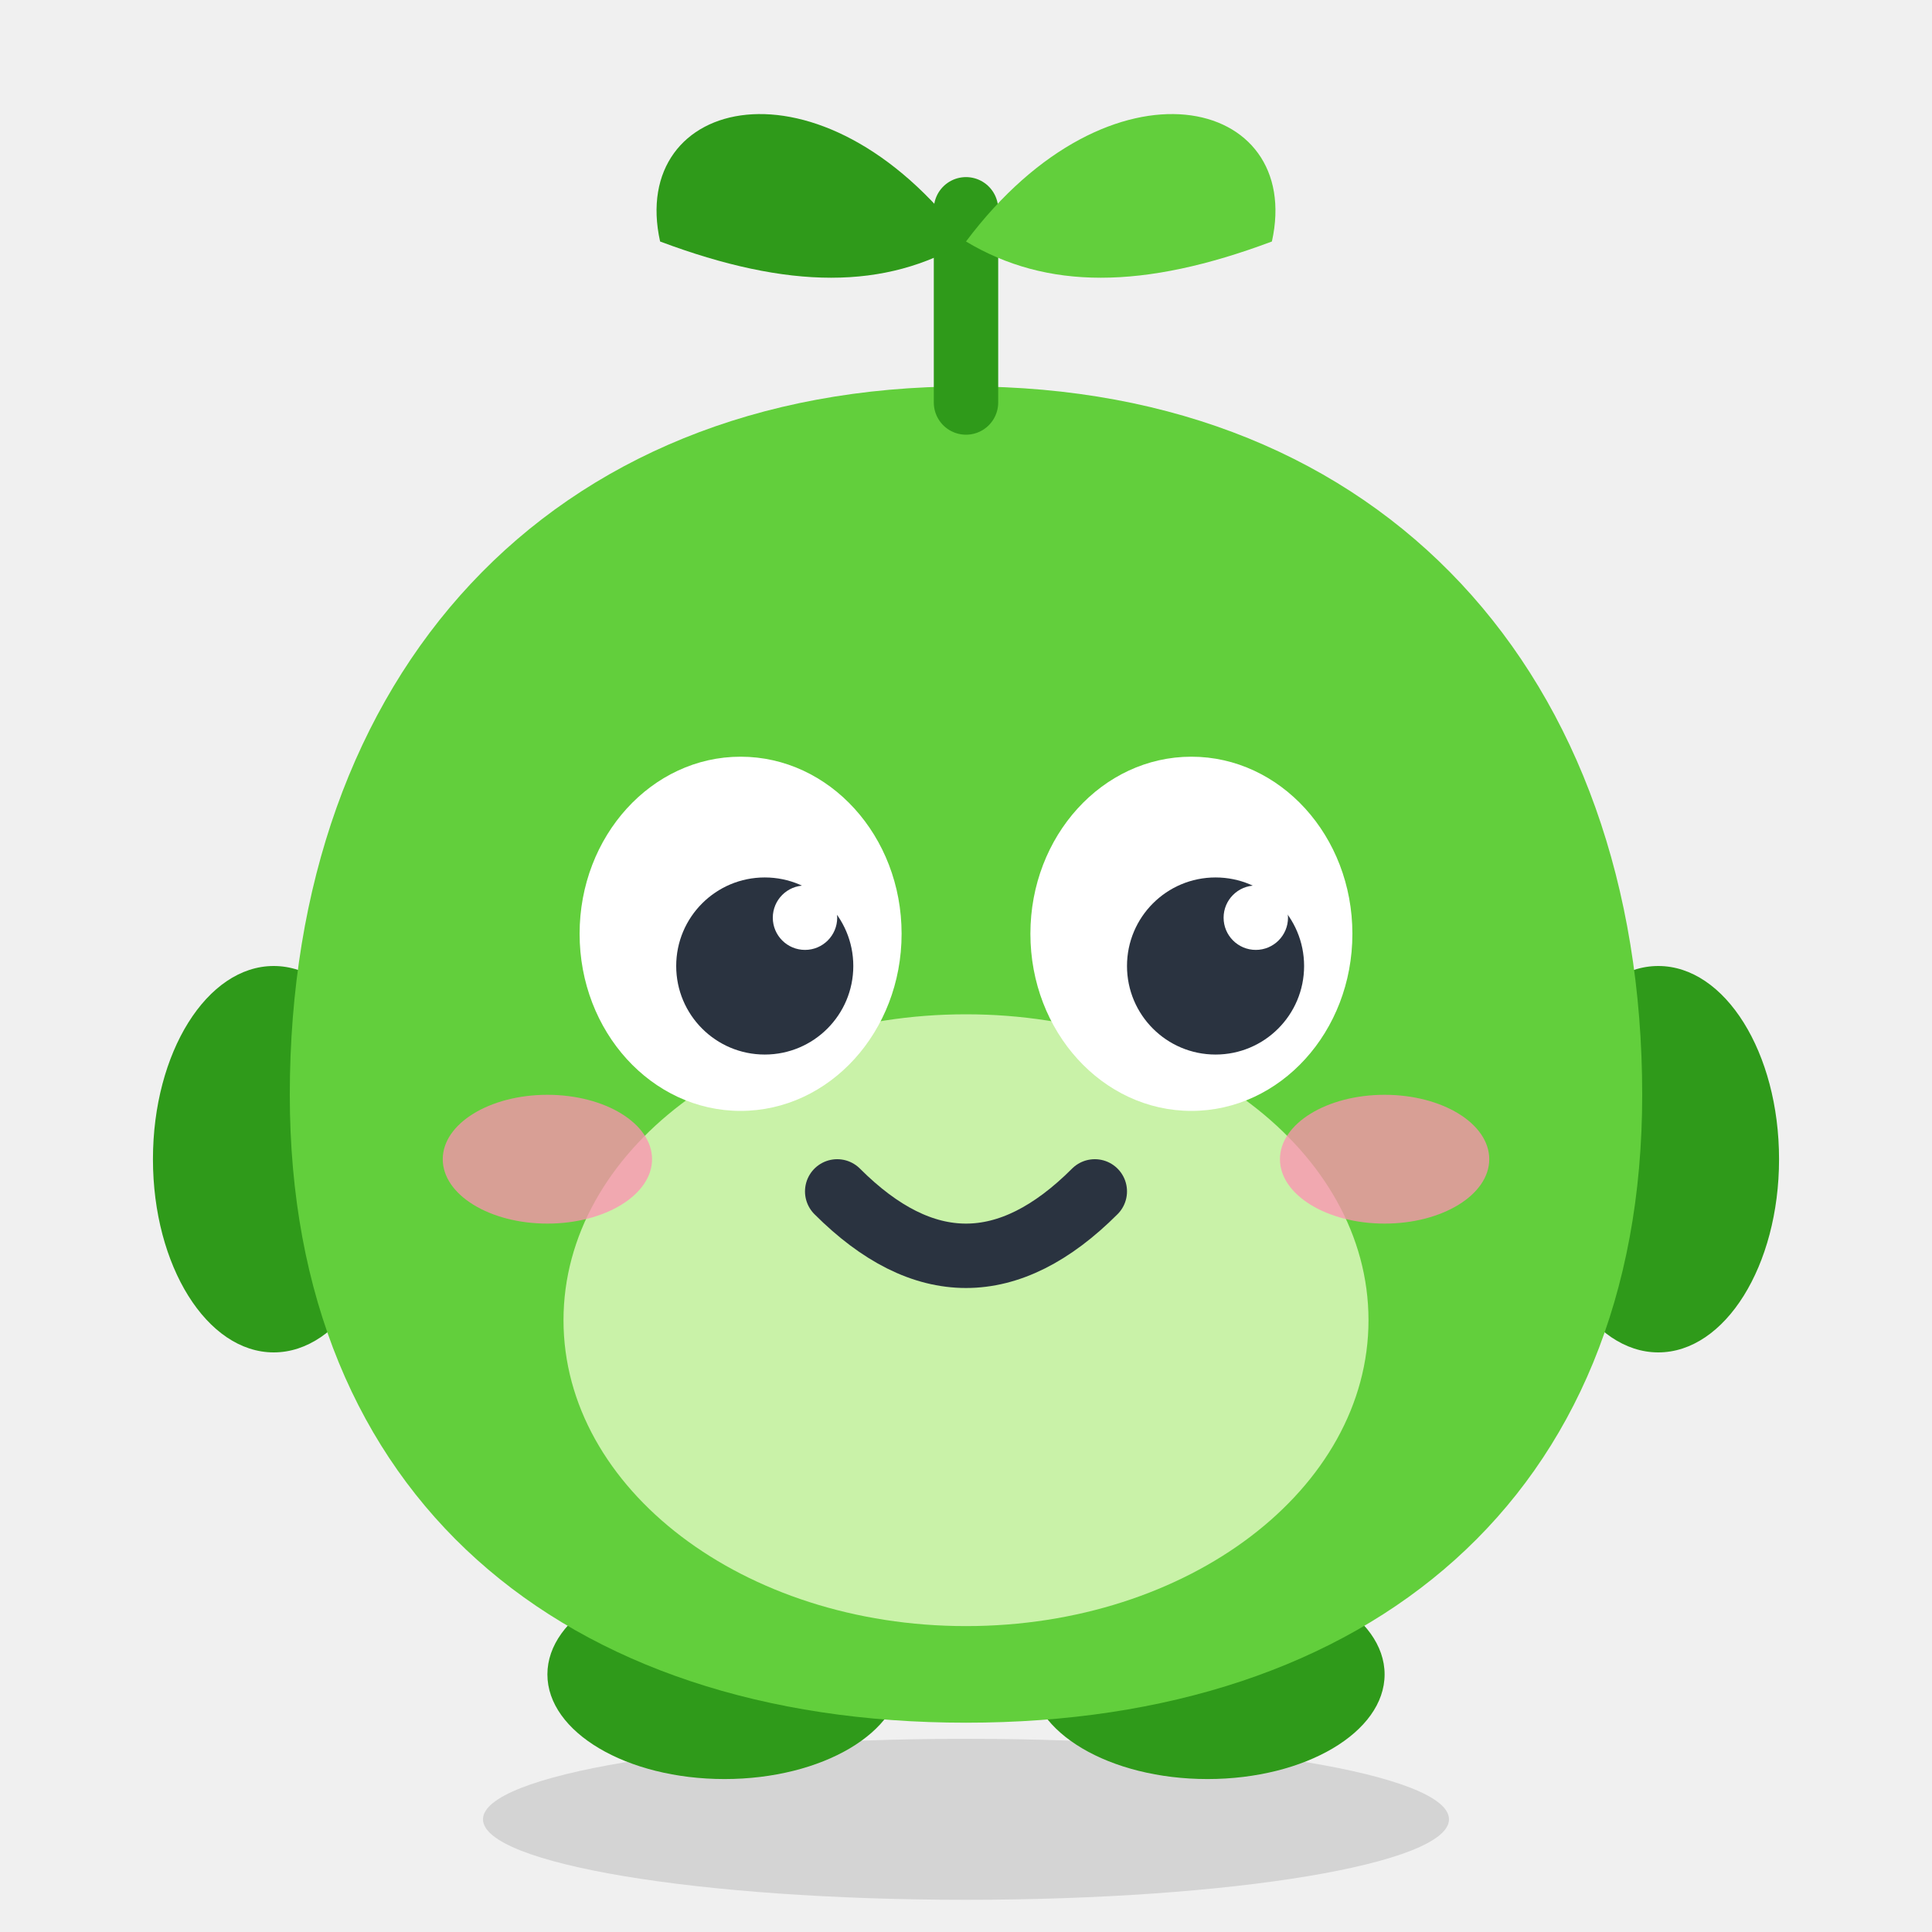
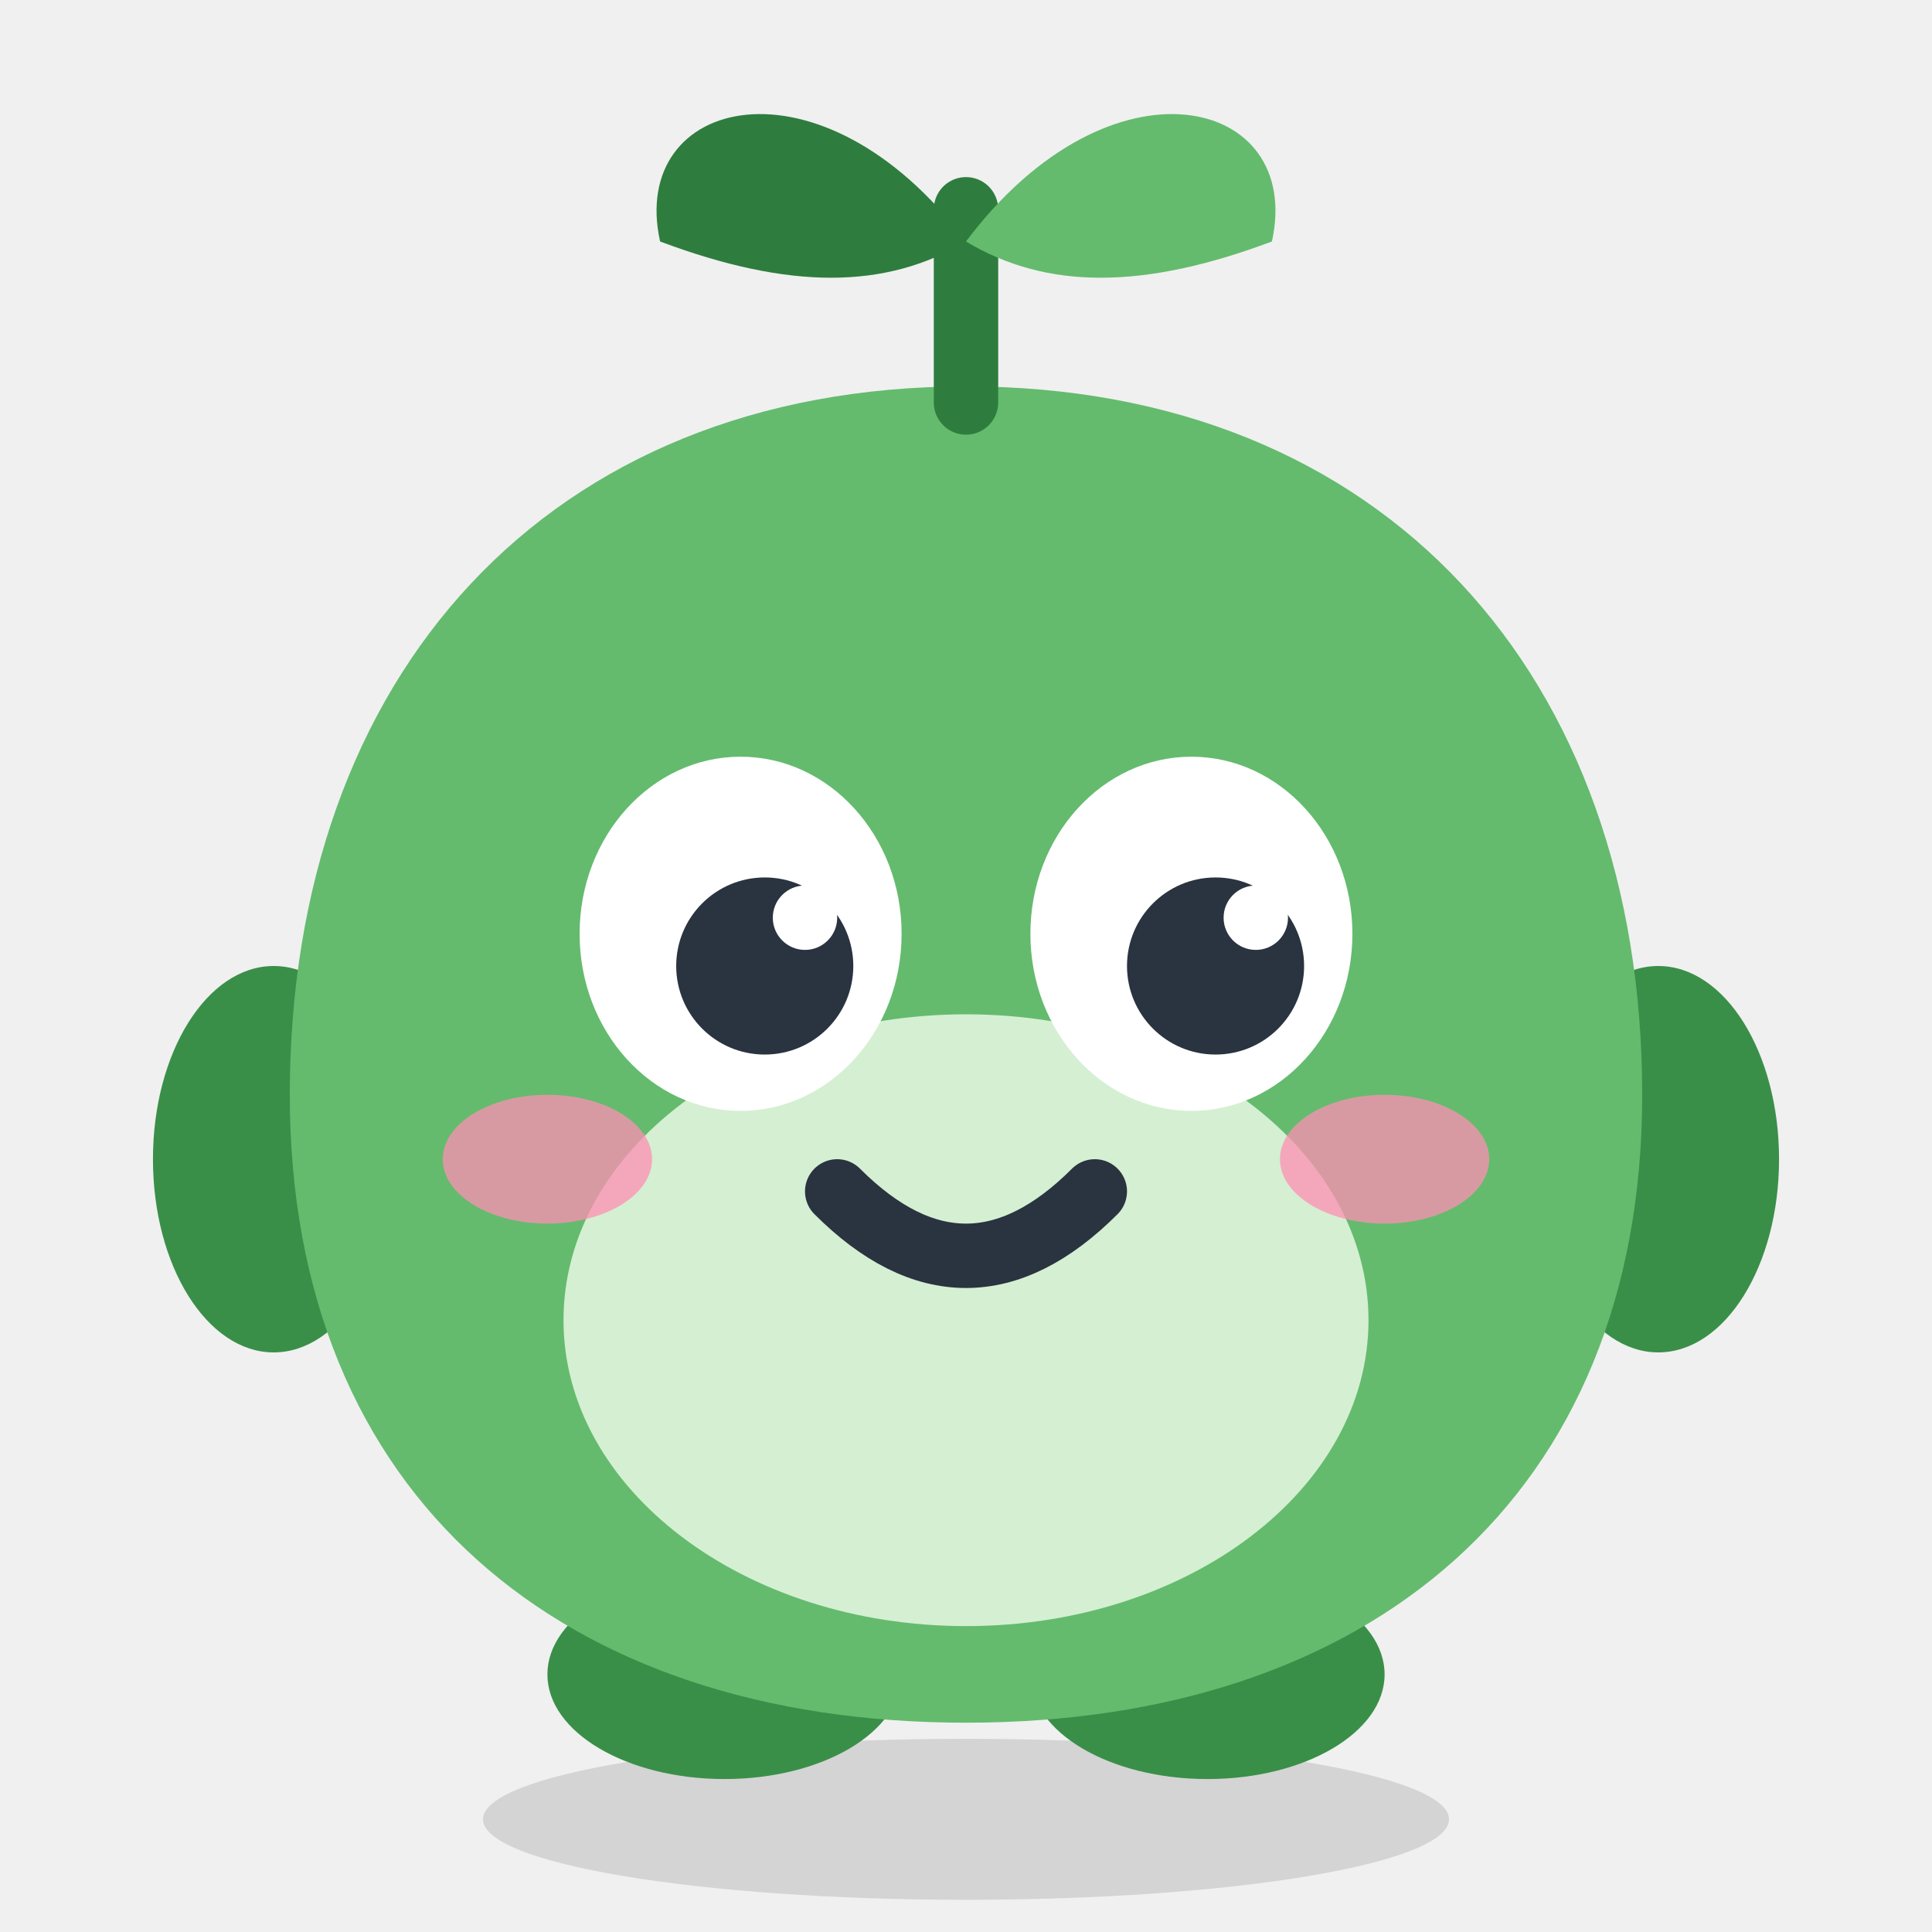
<svg xmlns="http://www.w3.org/2000/svg" viewBox="0 0 120 120">
  <ellipse cx="60" cy="113" rx="30" ry="5" fill="rgba(0,0,0,.12)" />
  <g class="mbody">
-     <ellipse cx="45" cy="104" rx="11" ry="6.5" fill="#2f9a1a" />
-     <ellipse cx="75" cy="104" rx="11" ry="6.5" fill="#2f9a1a" />
-     <ellipse class="arm l" cx="17" cy="72" rx="7.5" ry="12" fill="#2f9a1a" />
-     <ellipse class="arm r" cx="103" cy="72" rx="7.5" ry="12" fill="#2f9a1a" />
-     <path d="M60 24c26 0 42 18 42 44 0 25-17 39-42 39S18 93 18 68c0-26 16-44 42-44z" fill="#62cf3c" />
-     <ellipse cx="60" cy="82" rx="25" ry="19" fill="#c9f2a8" />
-     <path d="M60 25V13" stroke="#2f9a1a" stroke-width="4" stroke-linecap="round" />
-     <path d="M60 15C51 3 39 6 41 15c8 3 14 3 19 0z" fill="#2f9a1a" />
-     <path d="M60 15c9-12 21-9 19 0-8 3-14 3-19 0z" fill="#62cf3c" />
+     <ellipse cx="45" cy="104" rx="11" ry="6.5" fill="#3a8f48" />
+     <ellipse cx="75" cy="104" rx="11" ry="6.5" fill="#3a8f48" />
+     <ellipse class="arm l" cx="17" cy="72" rx="7.5" ry="12" fill="#3a8f48" />
+     <ellipse class="arm r" cx="103" cy="72" rx="7.5" ry="12" fill="#3a8f48" />
+     <path d="M60 24c26 0 42 18 42 44 0 25-17 39-42 39S18 93 18 68c0-26 16-44 42-44z" fill="#64bb6e" />
+     <ellipse cx="60" cy="82" rx="25" ry="19" fill="#d5efd2" />
+     <path d="M60 25V13" stroke="#2e7d3e" stroke-width="4" stroke-linecap="round" />
+     <path d="M60 15C51 3 39 6 41 15c8 3 14 3 19 0z" fill="#2e7d3e" />
+     <path d="M60 15c9-12 21-9 19 0-8 3-14 3-19 0z" fill="#64bb6e" />
    <g class="e-open">
      <ellipse cx="46" cy="58" rx="10" ry="11" fill="#fff" />
      <ellipse cx="74" cy="58" rx="10" ry="11" fill="#fff" />
      <g class="pupil">
        <circle cx="47.5" cy="60" r="5.5" fill="#2a3340" />
        <circle cx="75.5" cy="60" r="5.5" fill="#2a3340" />
      </g>
      <circle cx="50" cy="57" r="2" fill="#fff" />
      <circle cx="78" cy="57" r="2" fill="#fff" />
    </g>
    <ellipse cx="34" cy="72" rx="6.5" ry="4" fill="#ff8fb3" opacity=".75" />
    <ellipse cx="86" cy="72" rx="6.5" ry="4" fill="#ff8fb3" opacity=".75" />
    <path class="mo-smile" d="M52 74q8 8 16 0" fill="none" stroke="#2a3340" stroke-width="4" stroke-linecap="round" />
    <text style="display:none" x="88" y="34" font-family="Fredoka, sans-serif" font-weight="700" font-size="16" fill="#25aaf0">z</text>
  </g>
</svg>
